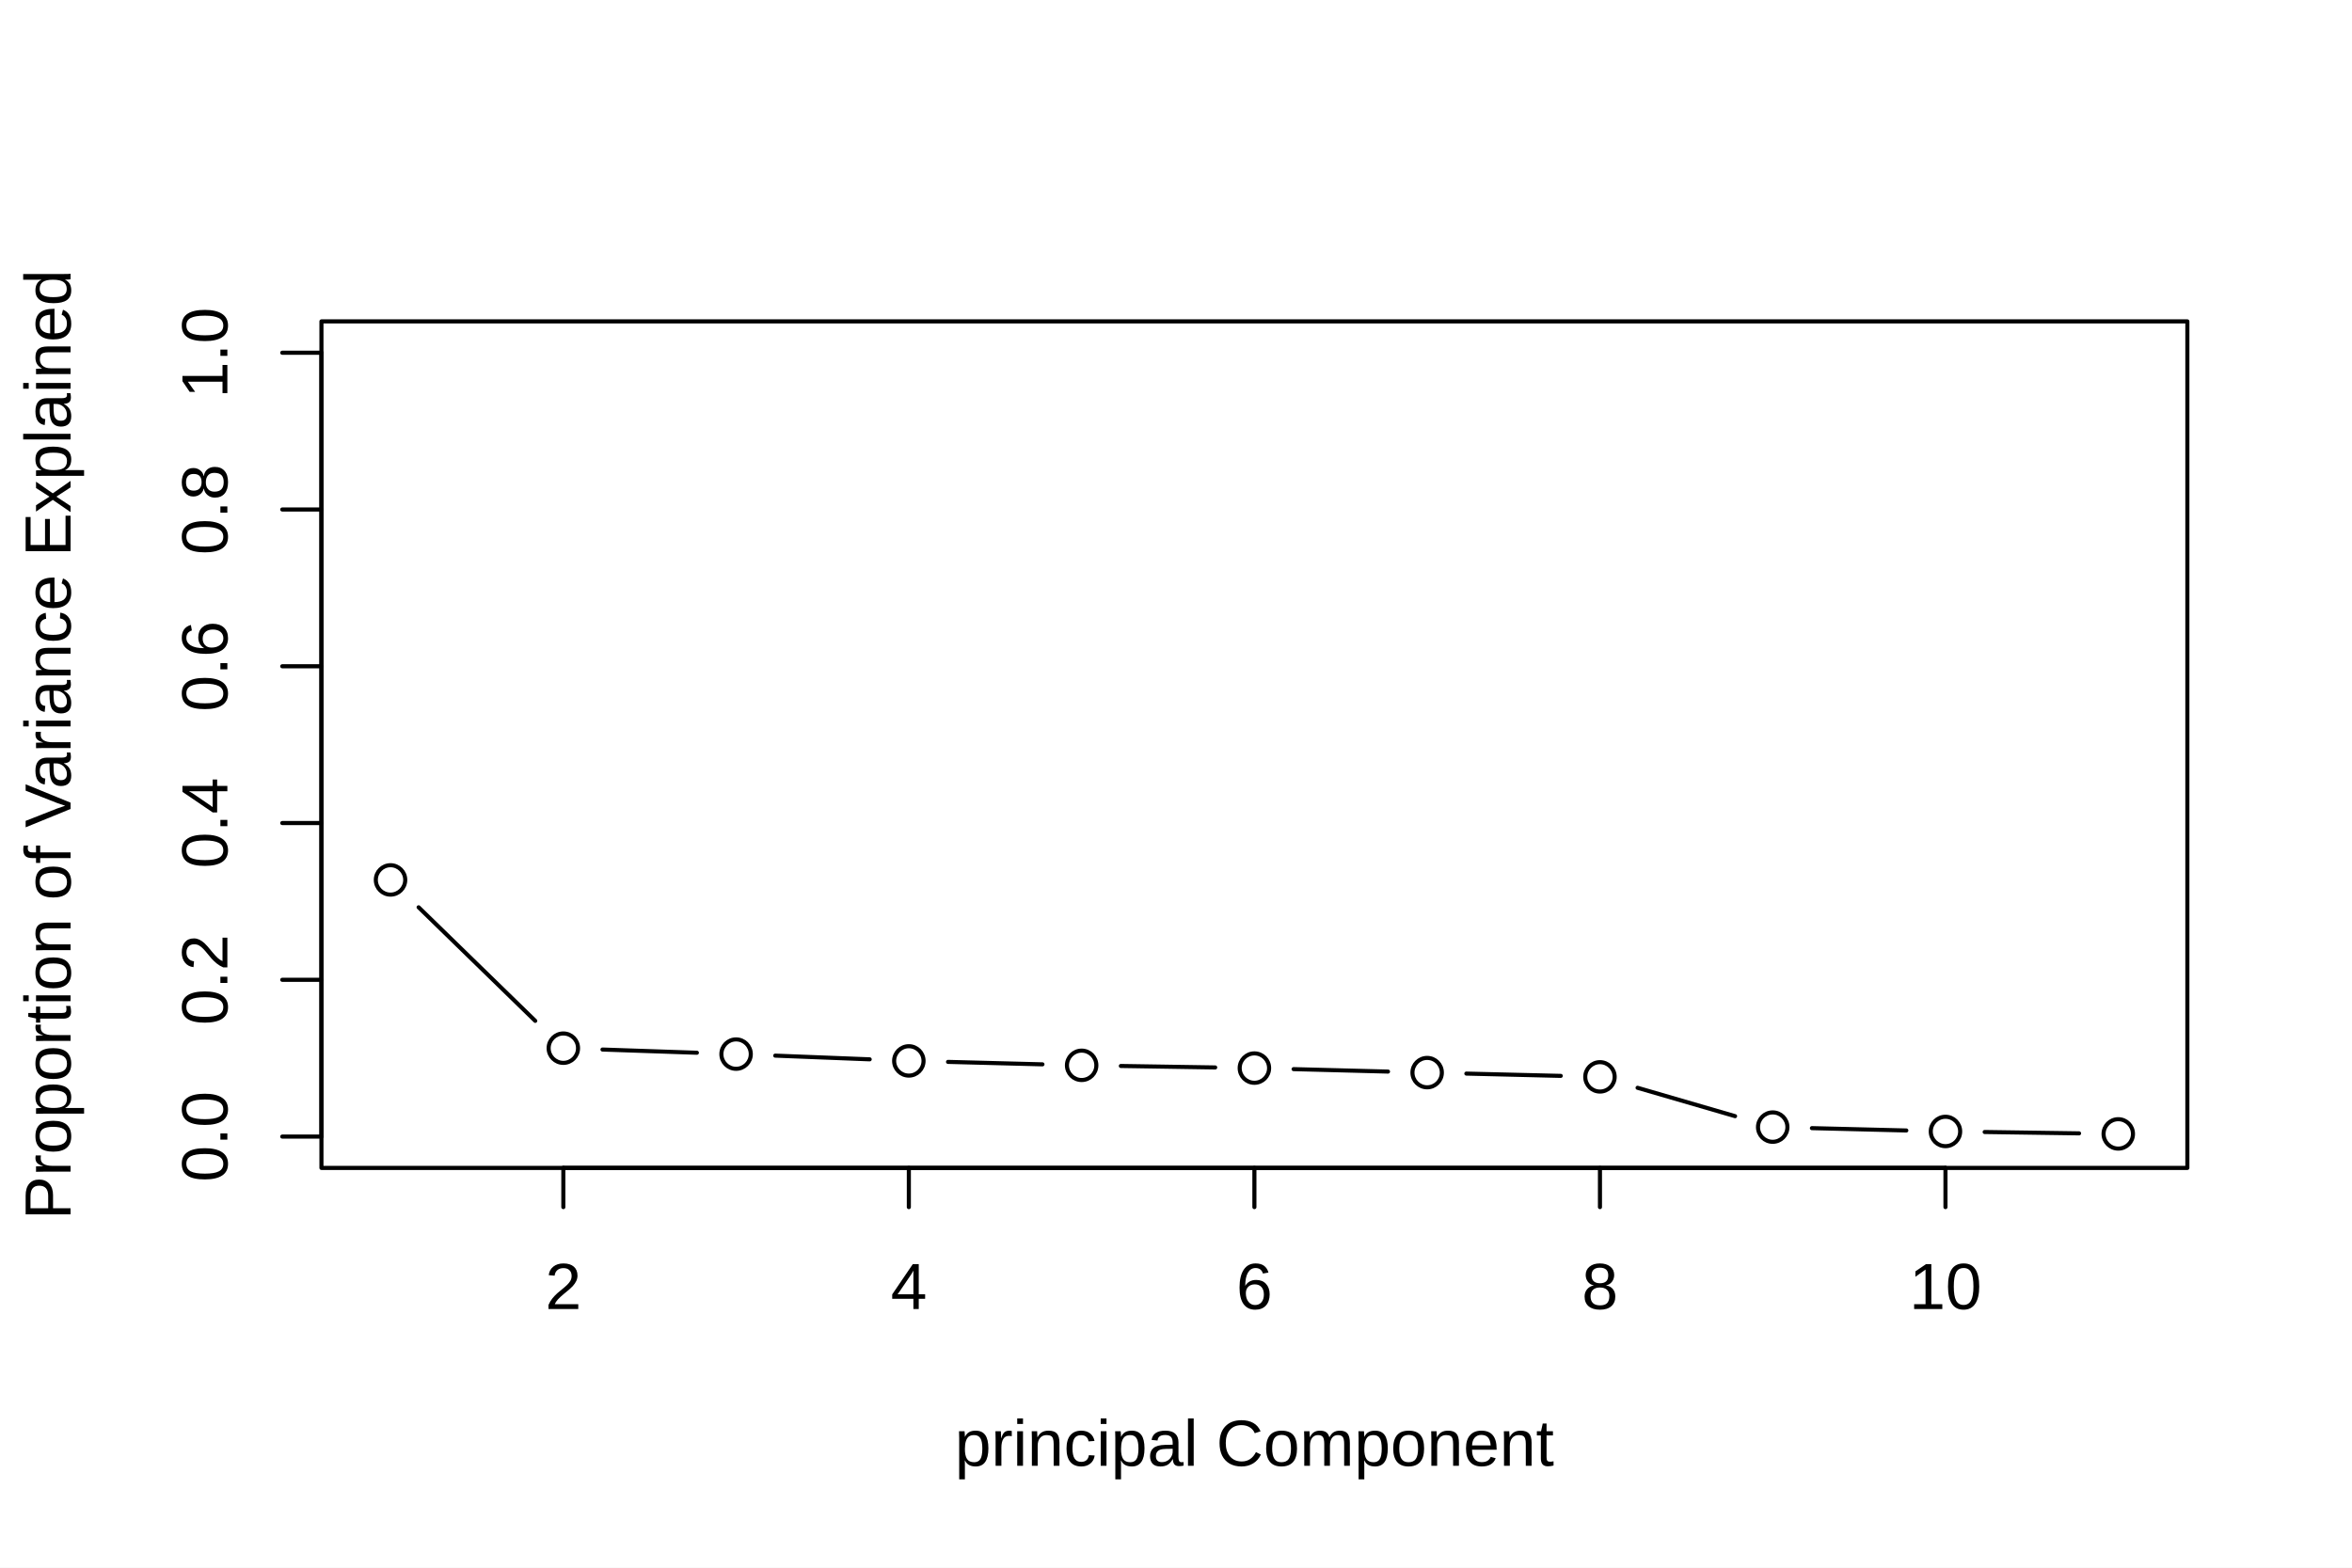
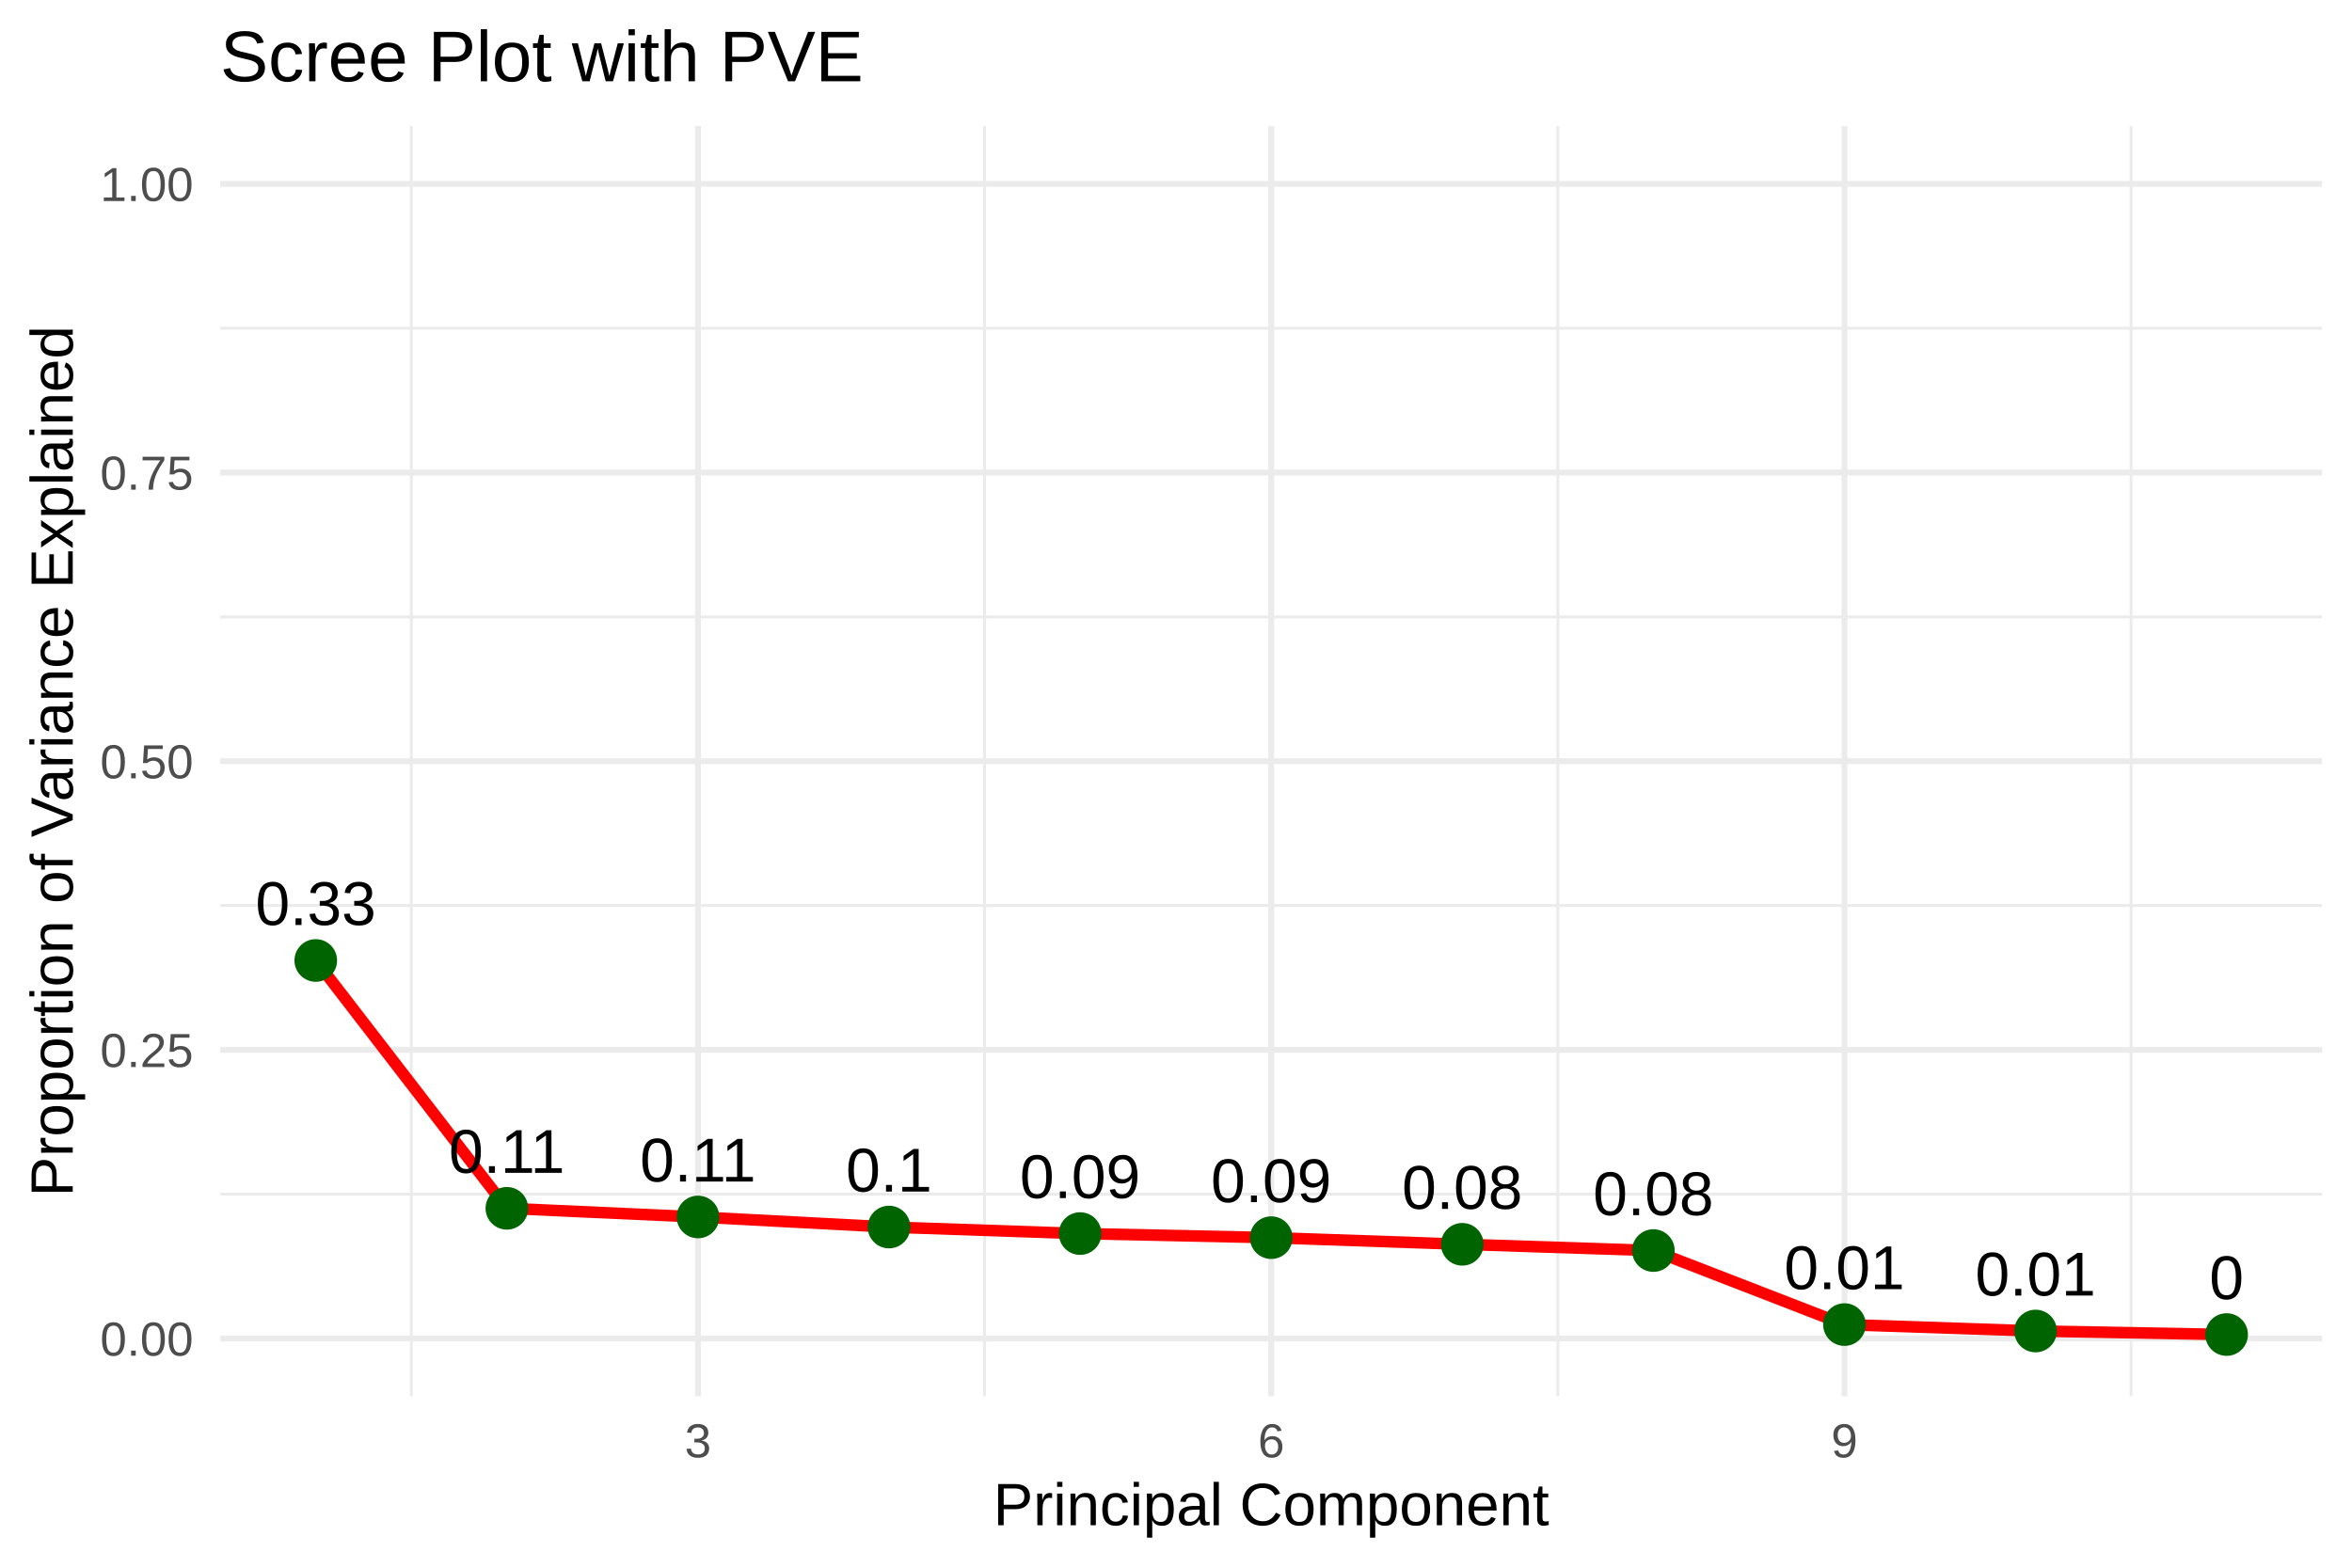
<svg xmlns="http://www.w3.org/2000/svg" width="432.00pt" height="288.00pt" viewBox="0 0 432.00 288.00">
  <g class="svglite">
    <defs>
      <style type="text/css">
    .svglite line, .svglite polyline, .svglite polygon, .svglite path, .svglite rect, .svglite circle {
      fill: none;
      stroke: #000000;
      stroke-linecap: round;
      stroke-linejoin: round;
      stroke-miterlimit: 10.00;
    }
    .svglite text {
      white-space: pre;
    }
    .svglite g.glyphgroup path {
      fill: inherit;
      stroke: none;
    }
  </style>
    </defs>
    <rect width="100%" height="100%" style="stroke: none; fill: #FFFFFF;" />
    <defs>
      <clipPath id="cpMC4wMHw0MzIuMDB8MC4wMHwyODguMDA=">
        <rect x="0.00" y="0.00" width="432.00" height="288.00" />
      </clipPath>
    </defs>
    <g clip-path="url(#cpMC4wMHw0MzIuMDB8MC4wMHwyODguMDA=)">
- </g>
+       <rect x="0" y="0.00" width="432.00" height="288.00" style="stroke-width: 1.07; stroke: none; fill: #FFFFFF;" />
+     </g>
    <defs>
-       <clipPath id="cpNTkuMDR8NDAxLjc2fDU5LjA0fDIxNC41Ng==">
-         <rect x="59.04" y="59.04" width="342.72" height="155.52" />
+       <clipPath id="cpNDAuNDZ8NDI2LjUyfDIzLjE4fDI1Ni41MA==">
+         <rect x="40.46" y="23.18" width="386.07" height="233.33" />
      </clipPath>
    </defs>
-     <g clip-path="url(#cpNTkuMDR8NDAxLjc2fDU5LjA0fDIxNC41Ng==)">
-       <line x1="76.89" y1="166.68" x2="98.31" y2="187.54" style="stroke-width: 0.75;" />
-       <line x1="110.66" y1="192.81" x2="128.00" y2="193.40" style="stroke-width: 0.75;" />
-       <line x1="142.39" y1="193.93" x2="159.74" y2="194.61" style="stroke-width: 0.75;" />
-       <line x1="174.13" y1="195.08" x2="191.47" y2="195.53" style="stroke-width: 0.75;" />
-       <line x1="205.87" y1="195.83" x2="223.20" y2="196.10" style="stroke-width: 0.75;" />
-       <line x1="237.60" y1="196.41" x2="254.94" y2="196.86" style="stroke-width: 0.75;" />
-       <line x1="269.33" y1="197.23" x2="286.67" y2="197.65" style="stroke-width: 0.75;" />
-       <line x1="300.78" y1="199.84" x2="318.69" y2="205.05" style="stroke-width: 0.75;" />
-       <line x1="332.80" y1="207.25" x2="350.14" y2="207.68" style="stroke-width: 0.75;" />
-       <line x1="364.53" y1="207.96" x2="381.87" y2="208.21" style="stroke-width: 0.75;" />
-       <circle cx="71.73" cy="161.65" r="2.70" style="stroke-width: 0.75;" />
-       <circle cx="103.47" cy="192.56" r="2.70" style="stroke-width: 0.75;" />
-       <circle cx="135.20" cy="193.65" r="2.70" style="stroke-width: 0.75;" />
-       <circle cx="166.93" cy="194.90" r="2.70" style="stroke-width: 0.75;" />
-       <circle cx="198.67" cy="195.71" r="2.70" style="stroke-width: 0.75;" />
-       <circle cx="230.40" cy="196.22" r="2.70" style="stroke-width: 0.75;" />
-       <circle cx="262.13" cy="197.05" r="2.70" style="stroke-width: 0.75;" />
-       <circle cx="293.87" cy="197.83" r="2.70" style="stroke-width: 0.75;" />
-       <circle cx="325.60" cy="207.06" r="2.70" style="stroke-width: 0.75;" />
-       <circle cx="357.33" cy="207.86" r="2.70" style="stroke-width: 0.75;" />
-       <circle cx="389.07" cy="208.31" r="2.70" style="stroke-width: 0.75;" />
+     <g clip-path="url(#cpNDAuNDZ8NDI2LjUyfDIzLjE4fDI1Ni41MA==)">
+       <polyline points="40.46,219.38 426.52,219.38 " style="stroke-width: 0.53; stroke: #EBEBEB; stroke-linecap: butt;" />
+       <polyline points="40.46,166.35 426.52,166.35 " style="stroke-width: 0.53; stroke: #EBEBEB; stroke-linecap: butt;" />
+       <polyline points="40.46,113.33 426.52,113.33 " style="stroke-width: 0.53; stroke: #EBEBEB; stroke-linecap: butt;" />
+       <polyline points="40.46,60.30 426.52,60.30 " style="stroke-width: 0.53; stroke: #EBEBEB; stroke-linecap: butt;" />
+       <polyline points="75.55,256.50 75.55,23.18 " style="stroke-width: 0.53; stroke: #EBEBEB; stroke-linecap: butt;" />
+       <polyline points="180.84,256.50 180.84,23.18 " style="stroke-width: 0.53; stroke: #EBEBEB; stroke-linecap: butt;" />
+       <polyline points="286.13,256.50 286.13,23.18 " style="stroke-width: 0.53; stroke: #EBEBEB; stroke-linecap: butt;" />
+       <polyline points="391.42,256.50 391.42,23.18 " style="stroke-width: 0.53; stroke: #EBEBEB; stroke-linecap: butt;" />
+       <polyline points="40.46,245.90 426.52,245.90 " style="stroke-width: 1.07; stroke: #EBEBEB; stroke-linecap: butt;" />
+       <polyline points="40.46,192.87 426.52,192.87 " style="stroke-width: 1.07; stroke: #EBEBEB; stroke-linecap: butt;" />
+       <polyline points="40.46,139.84 426.52,139.84 " style="stroke-width: 1.07; stroke: #EBEBEB; stroke-linecap: butt;" />
+       <polyline points="40.46,86.81 426.52,86.81 " style="stroke-width: 1.07; stroke: #EBEBEB; stroke-linecap: butt;" />
+       <polyline points="40.46,33.78 426.52,33.78 " style="stroke-width: 1.07; stroke: #EBEBEB; stroke-linecap: butt;" />
+       <polyline points="128.20,256.50 128.20,23.18 " style="stroke-width: 1.07; stroke: #EBEBEB; stroke-linecap: butt;" />
+       <polyline points="233.49,256.50 233.49,23.18 " style="stroke-width: 1.07; stroke: #EBEBEB; stroke-linecap: butt;" />
+       <polyline points="338.78,256.50 338.78,23.18 " style="stroke-width: 1.07; stroke: #EBEBEB; stroke-linecap: butt;" />
+       <polyline points="58.00,176.45 93.10,221.98 128.20,223.57 163.29,225.42 198.39,226.62 233.49,227.37 268.58,228.59 303.68,229.74 338.78,243.34 373.88,244.52 408.97,245.17 " style="stroke-width: 2.13; stroke: #FF0000; stroke-linecap: butt;" />
+       <circle cx="58.00" cy="176.45" r="3.56" style="stroke-width: 0.71; stroke: #006400; fill: #006400;" />
+       <circle cx="93.10" cy="221.98" r="3.56" style="stroke-width: 0.71; stroke: #006400; fill: #006400;" />
+       <circle cx="128.20" cy="223.57" r="3.56" style="stroke-width: 0.71; stroke: #006400; fill: #006400;" />
+       <circle cx="163.29" cy="225.42" r="3.56" style="stroke-width: 0.71; stroke: #006400; fill: #006400;" />
+       <circle cx="198.39" cy="226.62" r="3.56" style="stroke-width: 0.71; stroke: #006400; fill: #006400;" />
+       <circle cx="233.49" cy="227.37" r="3.56" style="stroke-width: 0.71; stroke: #006400; fill: #006400;" />
+       <circle cx="268.58" cy="228.59" r="3.56" style="stroke-width: 0.71; stroke: #006400; fill: #006400;" />
+       <circle cx="303.68" cy="229.74" r="3.56" style="stroke-width: 0.71; stroke: #006400; fill: #006400;" />
+       <circle cx="338.78" cy="243.34" r="3.56" style="stroke-width: 0.71; stroke: #006400; fill: #006400;" />
+       <circle cx="373.88" cy="244.52" r="3.56" style="stroke-width: 0.71; stroke: #006400; fill: #006400;" />
+       <circle cx="408.97" cy="245.17" r="3.56" style="stroke-width: 0.71; stroke: #006400; fill: #006400;" />
+       <text x="58.00" y="169.93" text-anchor="middle" style="font-size: 11.38px; font-family: &quot;Arial&quot;;" textLength="22.14px" lengthAdjust="spacingAndGlyphs">0.33</text>
+       <text x="93.10" y="215.46" text-anchor="middle" style="font-size: 11.38px; font-family: &quot;Arial&quot;;" textLength="21.30px" lengthAdjust="spacingAndGlyphs">0.11</text>
+       <text x="128.20" y="217.06" text-anchor="middle" style="font-size: 11.38px; font-family: &quot;Arial&quot;;" textLength="21.30px" lengthAdjust="spacingAndGlyphs">0.11</text>
+       <text x="163.29" y="218.90" text-anchor="middle" style="font-size: 11.38px; font-family: &quot;Arial&quot;;" textLength="15.81px" lengthAdjust="spacingAndGlyphs">0.1</text>
+       <text x="198.39" y="220.10" text-anchor="middle" style="font-size: 11.38px; font-family: &quot;Arial&quot;;" textLength="22.14px" lengthAdjust="spacingAndGlyphs">0.09</text>
+       <text x="233.49" y="220.85" text-anchor="middle" style="font-size: 11.38px; font-family: &quot;Arial&quot;;" textLength="22.14px" lengthAdjust="spacingAndGlyphs">0.09</text>
+       <text x="268.58" y="222.08" text-anchor="middle" style="font-size: 11.38px; font-family: &quot;Arial&quot;;" textLength="22.14px" lengthAdjust="spacingAndGlyphs">0.08</text>
+       <text x="303.68" y="223.23" text-anchor="middle" style="font-size: 11.38px; font-family: &quot;Arial&quot;;" textLength="22.14px" lengthAdjust="spacingAndGlyphs">0.08</text>
+       <text x="338.78" y="236.83" text-anchor="middle" style="font-size: 11.38px; font-family: &quot;Arial&quot;;" textLength="22.14px" lengthAdjust="spacingAndGlyphs">0.01</text>
+       <text x="373.88" y="238.00" text-anchor="middle" style="font-size: 11.38px; font-family: &quot;Arial&quot;;" textLength="22.14px" lengthAdjust="spacingAndGlyphs">0.01</text>
+       <text x="408.97" y="238.66" text-anchor="middle" style="font-size: 11.38px; font-family: &quot;Arial&quot;;" textLength="6.33px" lengthAdjust="spacingAndGlyphs">0</text>
    </g>
    <g clip-path="url(#cpMC4wMHw0MzIuMDB8MC4wMHwyODguMDA=)">
-       <line x1="103.47" y1="214.56" x2="357.33" y2="214.56" style="stroke-width: 0.75;" />
-       <line x1="103.47" y1="214.56" x2="103.47" y2="221.76" style="stroke-width: 0.75;" />
-       <line x1="166.93" y1="214.56" x2="166.93" y2="221.76" style="stroke-width: 0.75;" />
-       <line x1="230.40" y1="214.56" x2="230.40" y2="221.76" style="stroke-width: 0.75;" />
-       <line x1="293.87" y1="214.56" x2="293.87" y2="221.76" style="stroke-width: 0.75;" />
-       <line x1="357.33" y1="214.56" x2="357.33" y2="221.76" style="stroke-width: 0.75;" />
-       <text x="103.47" y="240.48" text-anchor="middle" style="font-size: 12.00px; font-family: &quot;Arial&quot;;" textLength="6.67px" lengthAdjust="spacingAndGlyphs">2</text>
-       <text x="166.93" y="240.48" text-anchor="middle" style="font-size: 12.00px; font-family: &quot;Arial&quot;;" textLength="6.67px" lengthAdjust="spacingAndGlyphs">4</text>
-       <text x="230.40" y="240.48" text-anchor="middle" style="font-size: 12.00px; font-family: &quot;Arial&quot;;" textLength="6.67px" lengthAdjust="spacingAndGlyphs">6</text>
-       <text x="293.87" y="240.48" text-anchor="middle" style="font-size: 12.00px; font-family: &quot;Arial&quot;;" textLength="6.67px" lengthAdjust="spacingAndGlyphs">8</text>
-       <text x="357.33" y="240.48" text-anchor="middle" style="font-size: 12.00px; font-family: &quot;Arial&quot;;" textLength="13.34px" lengthAdjust="spacingAndGlyphs">10</text>
-       <line x1="59.04" y1="208.80" x2="59.04" y2="64.80" style="stroke-width: 0.75;" />
-       <line x1="59.04" y1="208.80" x2="51.84" y2="208.80" style="stroke-width: 0.75;" />
-       <line x1="59.04" y1="180.00" x2="51.84" y2="180.00" style="stroke-width: 0.75;" />
-       <line x1="59.04" y1="151.20" x2="51.84" y2="151.20" style="stroke-width: 0.75;" />
-       <line x1="59.04" y1="122.40" x2="51.84" y2="122.40" style="stroke-width: 0.75;" />
-       <line x1="59.04" y1="93.60" x2="51.84" y2="93.60" style="stroke-width: 0.75;" />
-       <line x1="59.04" y1="64.80" x2="51.84" y2="64.80" style="stroke-width: 0.75;" />
-       <text transform="translate(41.76,208.80) rotate(-90)" text-anchor="middle" style="font-size: 12.00px; font-family: &quot;Arial&quot;;" textLength="16.67px" lengthAdjust="spacingAndGlyphs">0.0</text>
-       <text transform="translate(41.76,180.00) rotate(-90)" text-anchor="middle" style="font-size: 12.00px; font-family: &quot;Arial&quot;;" textLength="16.67px" lengthAdjust="spacingAndGlyphs">0.2</text>
-       <text transform="translate(41.76,151.20) rotate(-90)" text-anchor="middle" style="font-size: 12.00px; font-family: &quot;Arial&quot;;" textLength="16.67px" lengthAdjust="spacingAndGlyphs">0.4</text>
-       <text transform="translate(41.76,122.40) rotate(-90)" text-anchor="middle" style="font-size: 12.00px; font-family: &quot;Arial&quot;;" textLength="16.67px" lengthAdjust="spacingAndGlyphs">0.6</text>
-       <text transform="translate(41.76,93.60) rotate(-90)" text-anchor="middle" style="font-size: 12.00px; font-family: &quot;Arial&quot;;" textLength="16.67px" lengthAdjust="spacingAndGlyphs">0.8</text>
-       <text transform="translate(41.76,64.80) rotate(-90)" text-anchor="middle" style="font-size: 12.00px; font-family: &quot;Arial&quot;;" textLength="16.67px" lengthAdjust="spacingAndGlyphs">1.0</text>
-       <polygon points="59.04,214.56 401.76,214.56 401.76,59.04 59.04,59.04 " style="stroke-width: 0.75;" />
-       <text x="230.40" y="269.28" text-anchor="middle" style="font-size: 12.00px; font-family: &quot;Arial&quot;;" textLength="110.06px" lengthAdjust="spacingAndGlyphs">principal Component</text>
-       <text transform="translate(12.96,136.80) rotate(-90)" text-anchor="middle" style="font-size: 12.00px; font-family: &quot;Arial&quot;;" textLength="174.52px" lengthAdjust="spacingAndGlyphs">Proportion of Variance Explained</text>
+       <text x="35.52" y="249.05" text-anchor="end" style="font-size: 8.80px;fill: #4D4D4D; font-family: &quot;Arial&quot;;" textLength="17.11px" lengthAdjust="spacingAndGlyphs">0.00</text>
+       <text x="35.52" y="196.02" text-anchor="end" style="font-size: 8.80px;fill: #4D4D4D; font-family: &quot;Arial&quot;;" textLength="17.11px" lengthAdjust="spacingAndGlyphs">0.25</text>
+       <text x="35.52" y="142.99" text-anchor="end" style="font-size: 8.80px;fill: #4D4D4D; font-family: &quot;Arial&quot;;" textLength="17.11px" lengthAdjust="spacingAndGlyphs">0.50</text>
+       <text x="35.52" y="89.96" text-anchor="end" style="font-size: 8.80px;fill: #4D4D4D; font-family: &quot;Arial&quot;;" textLength="17.11px" lengthAdjust="spacingAndGlyphs">0.75</text>
+       <text x="35.52" y="36.93" text-anchor="end" style="font-size: 8.80px;fill: #4D4D4D; font-family: &quot;Arial&quot;;" textLength="17.11px" lengthAdjust="spacingAndGlyphs">1.00</text>
+       <text x="128.20" y="267.74" text-anchor="middle" style="font-size: 8.80px;fill: #4D4D4D; font-family: &quot;Arial&quot;;" textLength="4.89px" lengthAdjust="spacingAndGlyphs">3</text>
+       <text x="233.49" y="267.74" text-anchor="middle" style="font-size: 8.80px;fill: #4D4D4D; font-family: &quot;Arial&quot;;" textLength="4.89px" lengthAdjust="spacingAndGlyphs">6</text>
+       <text x="338.78" y="267.74" text-anchor="middle" style="font-size: 8.80px;fill: #4D4D4D; font-family: &quot;Arial&quot;;" textLength="4.89px" lengthAdjust="spacingAndGlyphs">9</text>
+       <text x="233.49" y="280.20" text-anchor="middle" style="font-size: 11.00px; font-family: &quot;Arial&quot;;" textLength="102.16px" lengthAdjust="spacingAndGlyphs">Principal Component</text>
+       <text transform="translate(13.36,139.84) rotate(-90)" text-anchor="middle" style="font-size: 11.00px; font-family: &quot;Arial&quot;;" textLength="160.12px" lengthAdjust="spacingAndGlyphs">Proportion of Variance Explained</text>
+       <text x="40.46" y="14.93" style="font-size: 13.20px; font-family: &quot;Arial&quot;;" textLength="117.97px" lengthAdjust="spacingAndGlyphs">Scree Plot with PVE</text>
    </g>
  </g>
</svg>
